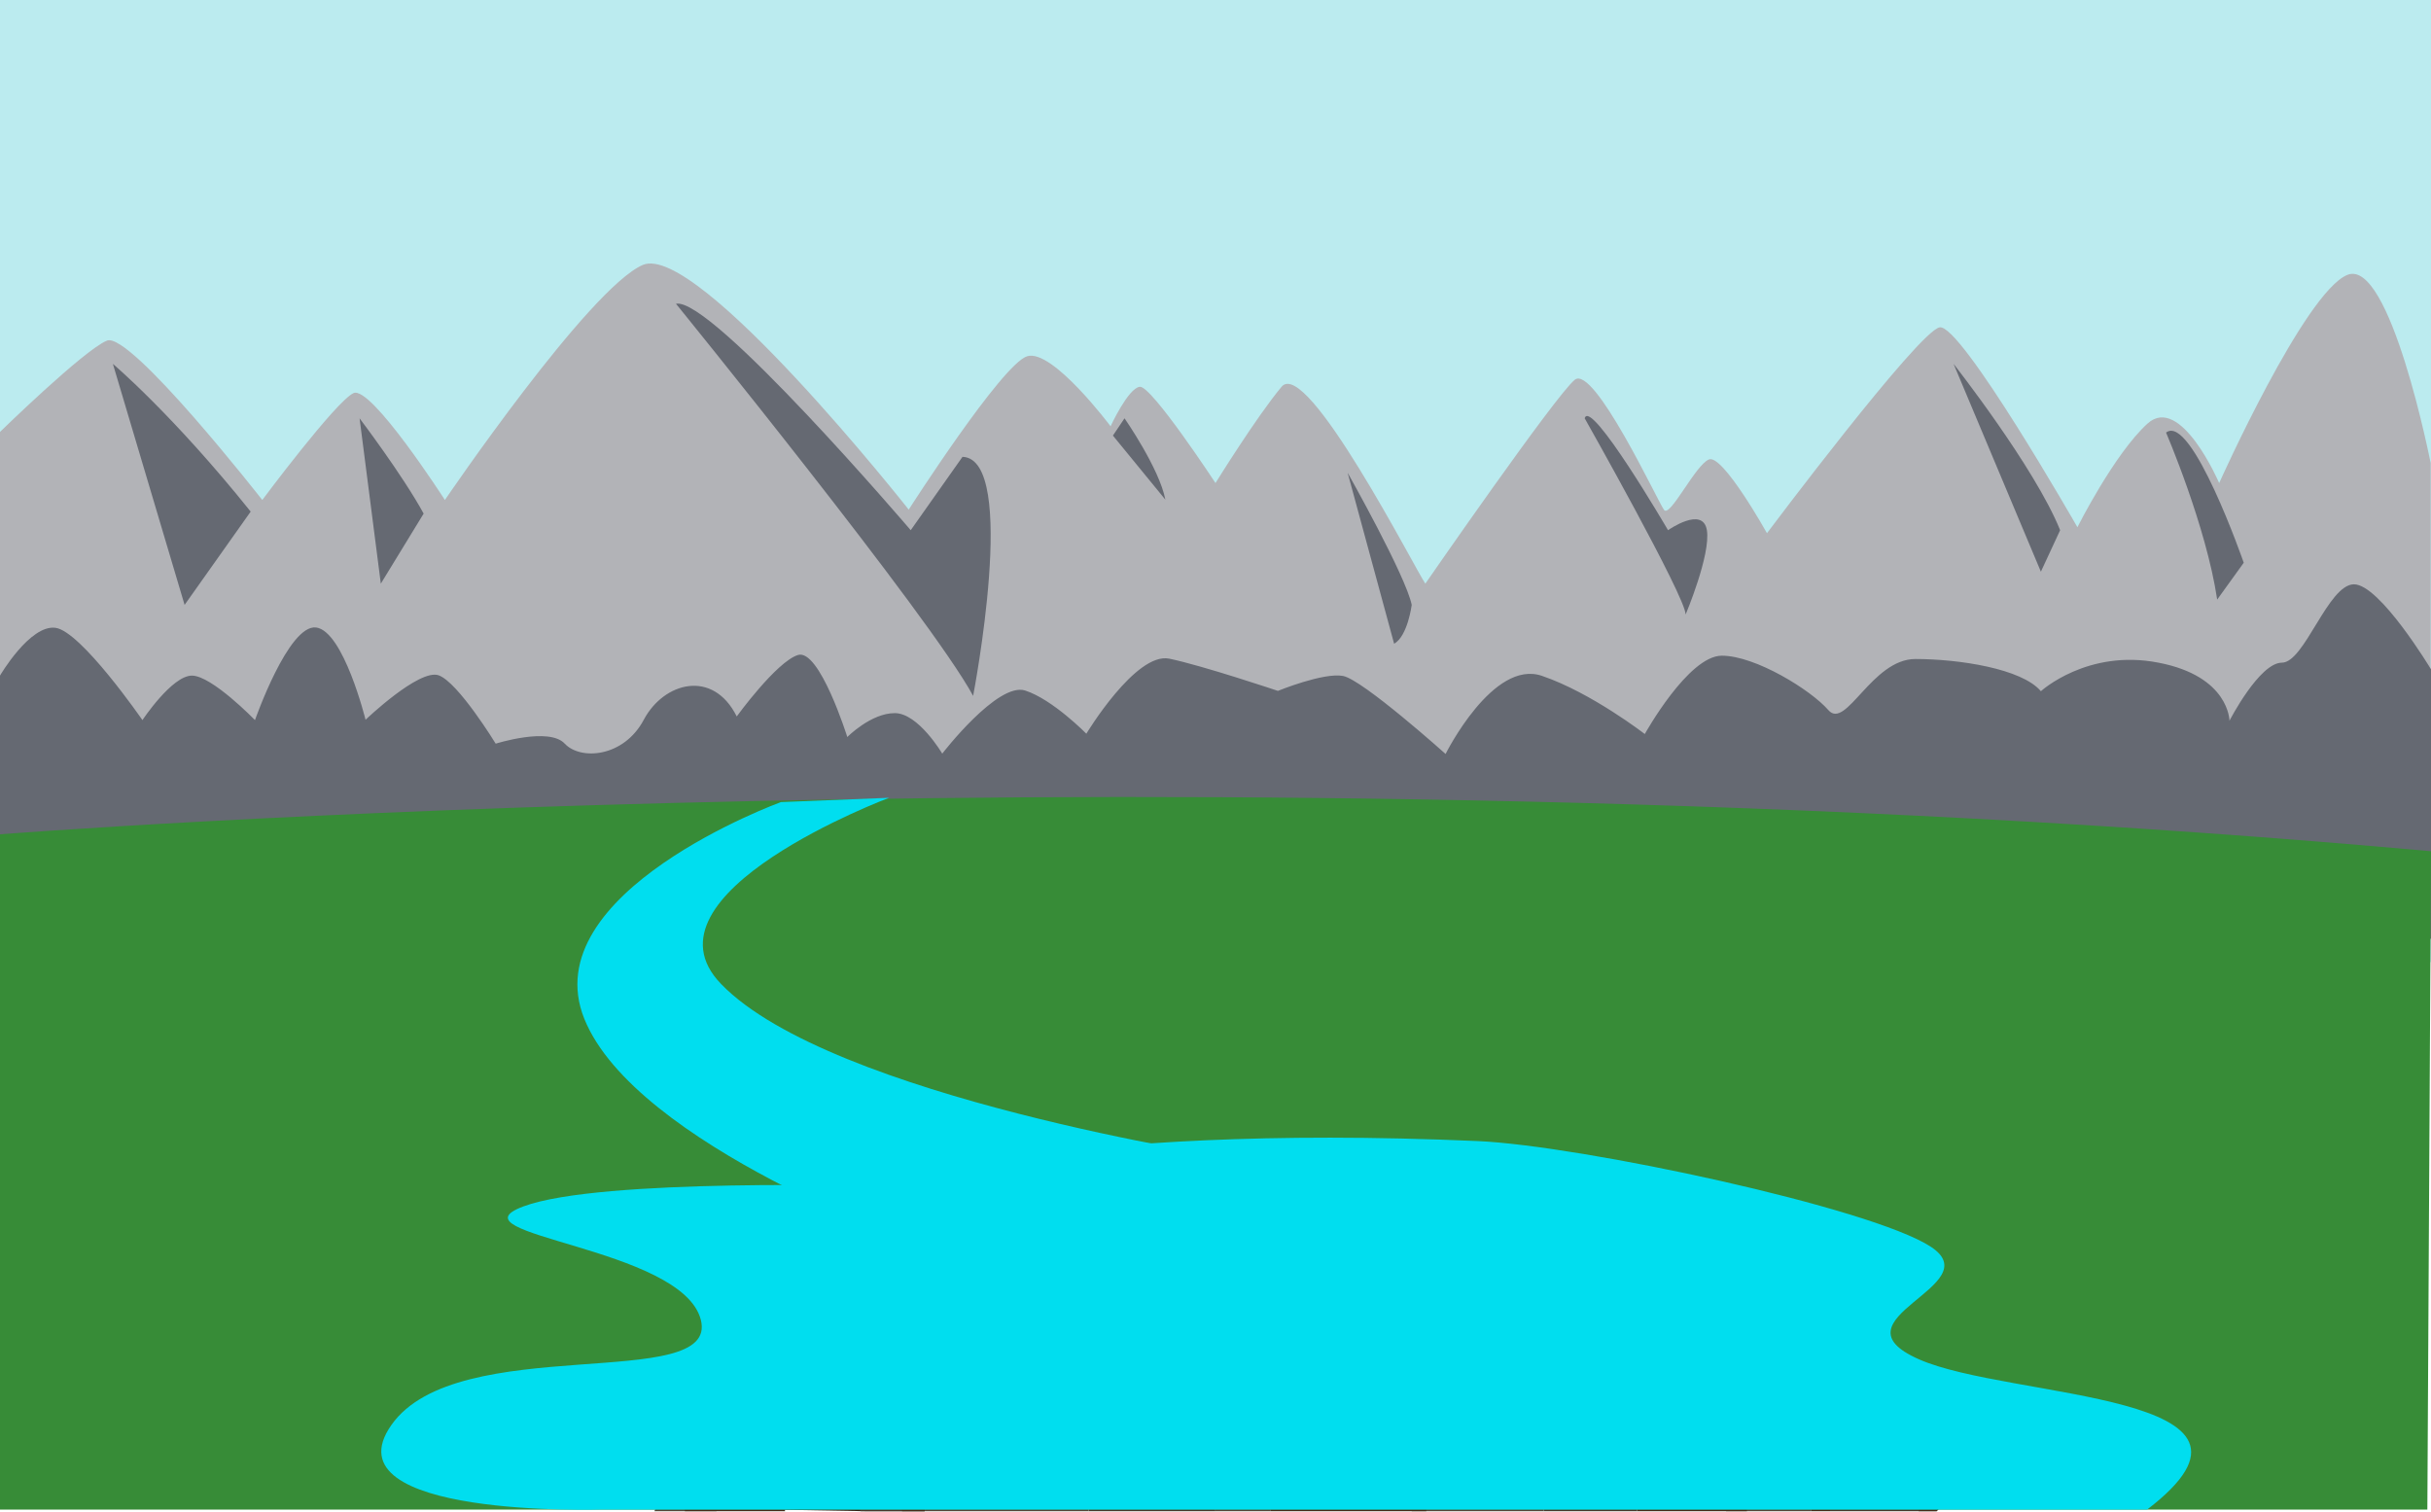
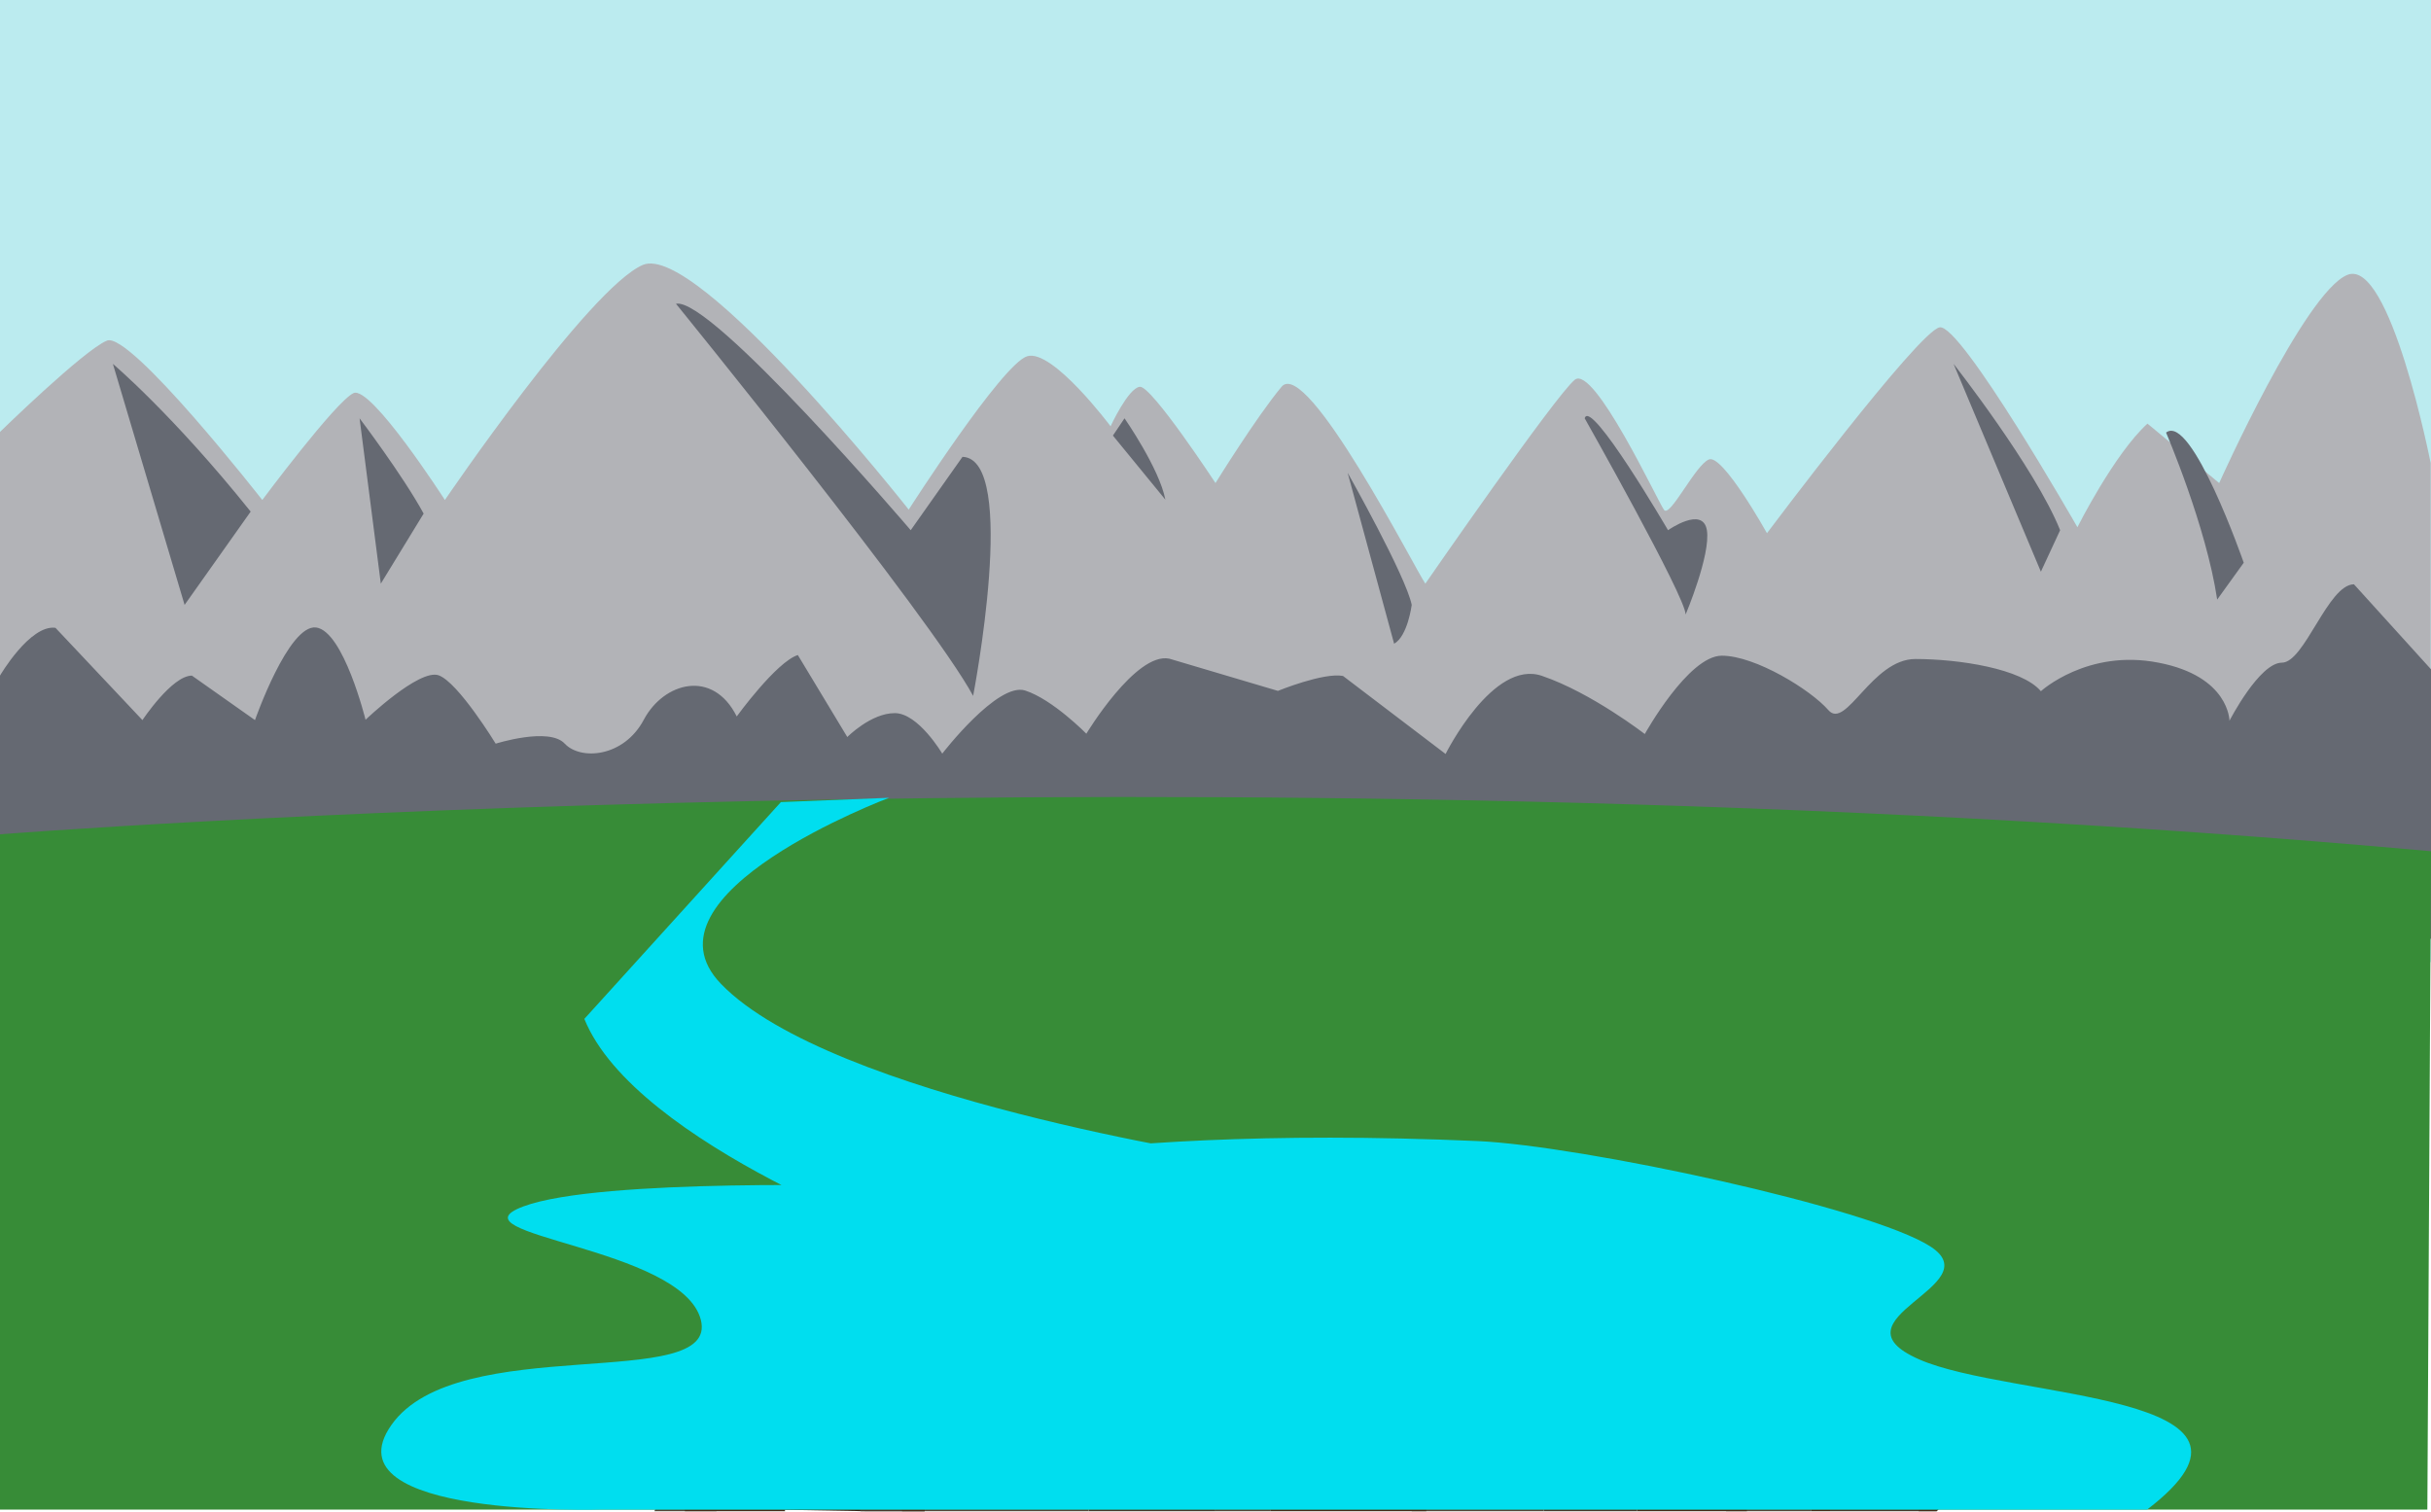
- <svg xmlns="http://www.w3.org/2000/svg" xmlns:xlink="http://www.w3.org/1999/xlink" version="1.1" x="0px" y="0px" viewBox="0 0 732.2 455.4" style="enable-background:new 0 0 732.2 455.4;" xml:space="preserve">
-   <style type="text/css">
- 	.st0{clip-path:url(#SVGID_2_);fill:#331F12;}
- 	.st1{clip-path:url(#SVGID_2_);fill:#564437;}
- 	.st2{clip-path:url(#SVGID_2_);fill:#472B18;}
- 	.st3{clip-path:url(#SVGID_2_);fill:#49372A;}
- 	.st4{fill:#BBEBEF;}
- 	.st5{fill:#B2B3B7;}
- 	.st6{fill:#656972;}
- 	.st7{fill:#378C37;}
- 	.st8{fill:#00DEEF;}
- </style>
+ <svg xmlns="http://www.w3.org/2000/svg" xmlns:xlink="http://www.w3.org/1999/xlink" viewBox="0 0 732.2 455.4" enable-background="new 0 0 732.2 455.4">
+   <style type="text/css">.st0{clip-path:url(#SVGID_2_);fill:#331F12;} .st1{clip-path:url(#SVGID_2_);fill:#564437;} .st2{clip-path:url(#SVGID_2_);fill:#472B18;} .st3{clip-path:url(#SVGID_2_);fill:#49372A;} .st4{fill:#BBEBEF;} .st5{fill:#B2B3B7;} .st6{fill:#656972;} .st7{fill:#378C37;} .st8{fill:#00DEEF;}</style>
  <g id="Layer_2">
    <defs>
-       <path id="SVGID_1_" d="M181.7,242.4l-11.3,7.6h-19.6v8.3l-13.5,4.8l16.1,4.3l-8.3,5.6h14.3l6.1,4.3l10.9,2.2l10,3.1l2.6,7.1    c0,0,31.3,0,38.2,0L206.9,303l8.9,4.8l-12.2,6.9l4.7,5.8l-22.4,21.5l33.1,15.1l-18,24.8l15,27.8l-18.9,45.5h386.2l21.4-23.9    l-26.6-5.3l50-8.6L551.2,403l-5.2-16.4l-31.8-1.7V372h-18.5l-30.8-8.6l-39.8,7.8v-12.9l-50.8,7.8l-14.7-12.1l-31.9,6l-41.4-11    l-18.1-18.3l11.2-10L251,307.9l9.5-5.6l-8.7-3.8l8.1-5.9l-3.2-2.8l-12-1.8l9-3.3l-10.3-3.2l-18.6-1.7l-1.6-2.6l-29.6-0.7l2-6.2    l-19.5-7.8l12.1-11.1l3-9.1L181.7,242.4z" />
+       <path id="SVGID_1_" d="M181.7 242.4l-11.3 7.6h-19.6v8.3l-13.5 4.8 16.1 4.3-8.3 5.6h14.3l6.1 4.3 10.9 2.2 10 3.1 2.6 7.1h38.2l-20.3 13.3 8.9 4.8-12.2 6.9 4.7 5.8-22.4 21.5 33.1 15.1-18 24.8 15 27.8-18.9 45.5h386.2l21.4-23.9-26.6-5.3 50-8.6-76.9-14.4-5.2-16.4-31.8-1.7v-12.9h-18.5l-30.8-8.6-39.8 7.8v-12.9l-50.8 7.8-14.7-12.1-31.9 6-41.4-11-18.1-18.3 11.2-10-28.4-12.8 9.5-5.6-8.7-3.8 8.1-5.9-3.2-2.8-12-1.8 9-3.3-10.3-3.2-18.6-1.7-1.6-2.6-29.6-.7 2-6.2-19.5-7.8 12.1-11.1 3-9.1-9.5.1z" />
    </defs>
    <clipPath id="SVGID_2_">
-       <use xlink:href="#SVGID_1_" style="overflow:visible;" />
+       <use xlink:href="#SVGID_1_" overflow="visible" />
    </clipPath>
-     <path class="st0" d="M203.6,232.9h-66.2L122.7,286l110.1,168.7l45.7,0.8l-7.4-161.8c0,0-7.1-23-29-23.5S203.6,232.9,203.6,232.9z" />
-     <polygon class="st1" points="514.2,384.9 519.9,455.4 545.6,455.4 546,386.6  " />
-     <polygon class="st2" points="551.2,403 551.2,455.4 545.6,455.4 546,386.6  " />
-     <polygon class="st3" points="627.9,417.7 551.2,403 551.2,455.4 612.2,455.4  " />
-     <polygon class="st2" points="577.9,426.3 577.9,455.4 630.6,455.4 604.5,431.6  " />
-     <polygon class="st2" points="495.7,372 493.1,455.4 526.2,455.4 514.2,372  " />
-     <polygon class="st3" points="465,363.4 495.7,372 493.1,455.4 465,455.4  " />
-     <polygon class="st1" points="425.2,371.1 465,363.4 465,455.4 425.2,455.4  " />
-     <polygon class="st2" points="374.5,365.9 425.2,358.2 429.6,455.4 382.6,455.4  " />
-     <polygon class="st1" points="359.8,353.9 366.1,455.4 382.6,455.4 374.5,365.9  " />
-     <polygon class="st3" points="251,307.9 279.6,320.6 278.5,455.4 259.1,455.4  " />
-     <polygon class="st3" points="327.9,359.9 359.8,353.9 366.1,455.4 327.9,455.4  " />
-     <polygon class="st1" points="286.5,348.9 327.9,359.9 327.9,455.4 278.5,455.4  " />
-     <polygon class="st2" points="268.4,330.6 271.7,455.4 278.5,455.4 286.5,348.9  " />
-     <polygon class="st1" points="196.9,455.4 215.8,409.9 215.8,455.4  " />
-     <polygon class="st3" points="227.3,289.8 224.4,397.6 212.3,360.3 206.9,303  " />
-     <polygon class="st1" points="215.8,307.9 203.6,314.8 203.6,365.6 218.7,378.7  " />
-     <polygon class="st2" points="208.2,320.6 209.7,384.9 185.6,366.1 185.8,342.1  " />
-     <polygon class="st2" points="218.9,357.3 200.8,382.1 206.3,455.4 236.5,455.4  " />
+     <path class="st0" d="M203.6 232.9h-66.2l-14.7 53.1 110.1 168.7 45.7.8-7.4-161.8s-7.1-23-29-23.5l-38.5-37.3z" />
+     <path class="st1" d="M514.2 384.9l5.7 70.5h25.7l.4-68.8z" />
+     <path class="st2" d="M551.2 403v52.4h-5.6l.4-68.8z" />
+     <path class="st3" d="M627.9 417.7l-76.7-14.7v52.4h61z" />
+     <path class="st2" d="M577.9 426.3v29.1h52.7l-26.1-23.8zM495.7 372l-2.6 83.4h33.1l-12-83.4z" />
+     <path class="st3" d="M465 363.4l30.7 8.6-2.6 83.4h-28.1z" />
+     <path class="st1" d="M425.2 371.1l39.8-7.7v92h-39.8z" />
+     <path class="st2" d="M374.5 365.9l50.7-7.7 4.4 97.2h-47z" />
+     <path class="st1" d="M359.8 353.9l6.3 101.5h16.5l-8.1-89.5z" />
+     <path class="st3" d="M251 307.9l28.6 12.7-1.1 134.8h-19.4zM327.9 359.9l31.9-6 6.3 101.5h-38.2z" />
+     <path class="st1" d="M286.5 348.9l41.4 11v95.5h-49.4z" />
+     <path class="st2" d="M268.4 330.6l3.3 124.8h6.8l8-106.5z" />
+     <path class="st1" d="M196.9 455.4l18.9-45.5v45.5z" />
+     <path class="st3" d="M227.3 289.8l-2.9 107.8-12.1-37.3-5.4-57.3z" />
+     <path class="st1" d="M215.8 307.9l-12.2 6.9v50.8l15.1 13.1z" />
+     <path class="st2" d="M208.2 320.6l1.5 64.3-24.1-18.8.2-24zM218.9 357.3l-18.1 24.8 5.5 73.3h30.2z" />
  </g>
  <g id="Layer_1">
-     <rect x="0" y="0" class="st4" width="732.2" height="289.8" />
-     <path class="st5" d="M0,130.1c0,0,25.2-24.6,32.2-27.5c7-2.9,46.8,48,46.8,48s22.2-29.8,27.5-32.2c5.3-2.3,27.5,32.2,27.5,32.2   s43.3-63.7,59.6-70.8c16.4-7,80.1,73.7,80.1,73.7s28.1-43.9,35.7-46.2c7.6-2.3,25.1,21.1,25.1,21.1s5.3-11.5,8.8-11.9   c3.5-0.4,22.8,29,22.8,29s12.3-19.9,19.9-29c7.6-9.1,40.4,55.2,43.3,59.3c0,0,39.2-56.7,45-61.4c5.8-4.7,25.1,36.8,26.9,39.2   s9.4-13.5,13.5-15.2c4.1-1.8,17.5,22.2,17.5,22.2s45.6-60.8,52-62c6.4-1.2,41.5,60.2,41.5,60.2s11.1-22.1,21.1-31.2   s21.6,17.9,21.6,17.9s25.7-57.4,38.6-62.7c12.9-5.3,25.1,56.7,25.1,56.7v84.8L0,240.1V130.1z" />
-     <path class="st6" d="M75.5,154.1l-19.9,28.1L34,109.6C34,109.6,52.1,124.9,75.5,154.1z" />
-     <path class="st6" d="M108.3,126c0,0,12.9,17,19.3,28.7l-12.9,21.1L108.3,126z" />
-     <path class="st6" d="M203.6,91.5c0,0,76.6,94.3,89.5,118.1c0,0,13.8-71.4-3.2-72l-15.6,22.1C274.3,159.7,214.1,89.2,203.6,91.5z" />
-     <path class="st6" d="M338.7,126c0,0,10.5,15.1,12.3,24.5l-15.8-19.3L338.7,126z" />
-     <path class="st6" d="M405.9,142.4c0,0,17.5,31,19.3,39.8c0,0-1.2,9.4-5.3,11.7L405.9,142.4z" />
-     <path class="st6" d="M477.3,126c0,0,30.4,53.8,30.4,59.1c0,0,7.6-18,6.4-25.4c-1.2-7.4-11.7,0-11.7,0S479,119.6,477.3,126z" />
-     <path class="st6" d="M620.5,159.7l-5.8,12.5l-26.3-62.6C588.4,109.6,612.9,140.8,620.5,159.7z" />
-     <path class="st6" d="M652.4,130.3c0,0,12.1,28.1,15.4,50.3l8-11.1C675.8,169.5,660.1,124.3,652.4,130.3z" />
-     <path class="st6" d="M0,203.5c0,0,9-15.4,16.7-14.4s26.2,27.8,26.2,27.8s8.9-13.4,14.9-13.4s19,13.4,19,13.4S86.9,188,95.2,189   c8.3,1.1,14.9,27.8,14.9,27.8s16.1-15.4,22-13.4c5.9,2.1,17.2,20.6,17.2,20.6s16.1-5.1,20.8,0c4.8,5.1,17.8,4.1,23.8-7.2   s20.8-15.4,28-1c0,0,11.9-16.4,18.4-18.5s14.9,24.7,14.9,24.7s7.1-7.2,14.3-7.2c7.1,0,14.3,12.2,14.3,12.2s16.7-21.7,25-19   c8.3,2.7,18.4,13,18.4,13s14.9-24.7,25-22.6s32.7,9.7,32.7,9.7s13.7-5.6,19.6-4.5s30.9,23.5,30.9,23.5s14.3-28.7,29.1-23.5   c14.9,5.1,30.9,17.5,30.9,17.5s13.1-23.6,23.2-23.6s26.8,10.3,32.1,16.4s13.1-15.4,26.2-15.4s32.1,2.9,37.8,9.7   c0,0,14-12.8,35.4-8.6c21.4,4.1,21.4,17.5,21.4,17.5s9-17.5,15.8-17.5c6.8,0,13.9-23.6,21.7-23.6s23.2,25.6,23.2,25.6v81.3   c0,0-25.3-29.8-375.3-29.8C31.5,252.9,0,282.7,0,282.7V203.5z" />
-     <path class="st7" d="M0,251.3c0,0,360.8-28.4,732.2,5.1l-1.1,198.3H-1.1L0,251.3z" />
-     <path class="st8" d="M235.2,241.6c0,0,27.8-1.1,32.6-1.3c0,0-77,28.9-50.6,56.1c33.1,34.2,154.1,52.4,154.1,52.4l-93.7,26.7   c0,0-86.2-30.5-101.6-68.6S235.2,241.6,235.2,241.6z" />
-     <path class="st8" d="M181.6,454.7c0,0-83.6,2.7-63.7-25.5c19.9-28.3,98.7-9.5,93.2-31.6c-5.5-22.1-76.7-25.5-53.5-34.2   c23.2-8.7,107.7-6.1,107.7-6.1s52.2-19.2,179.8-13.6c31.2,1.4,118.3,20,136.4,31.8s-30.9,21.8-3.6,33.9   c27.4,12.2,115.1,9.9,68.8,45.3H181.6z" />
+     <path class="st4" d="M0 0h732.2v289.8h-732.2z" />
+     <path class="st5" d="M0 130.1s25.2-24.6 32.2-27.5c7-2.9 46.8 48 46.8 48s22.2-29.8 27.5-32.2c5.3-2.3 27.5 32.2 27.5 32.2s43.3-63.7 59.6-70.8c16.4-7 80.1 73.7 80.1 73.7s28.1-43.9 35.7-46.2c7.6-2.3 25.1 21.1 25.1 21.1s5.3-11.5 8.8-11.9c3.5-.4 22.8 29 22.8 29s12.3-19.9 19.9-29c7.6-9.1 40.4 55.2 43.3 59.3 0 0 39.2-56.7 45-61.4 5.8-4.7 25.1 36.8 26.9 39.2s9.4-13.5 13.5-15.2c4.1-1.8 17.5 22.2 17.5 22.2s45.6-60.8 52-62c6.4-1.2 41.5 60.2 41.5 60.2s11.1-22.1 21.1-31.2l21.6 17.9s25.7-57.4 38.6-62.7c12.9-5.3 25.1 56.7 25.1 56.7v84.8l-732.1 15.8v-110z" />
+     <path class="st6" d="M75.5 154.1l-19.9 28.1-21.6-72.6s18.1 15.3 41.5 44.5zM108.3 126s12.9 17 19.3 28.7l-12.9 21.1-6.4-49.8zM203.6 91.5s76.6 94.3 89.5 118.1c0 0 13.8-71.4-3.2-72l-15.6 22.1s-60.2-70.5-70.7-68.2zM338.7 126s10.5 15.1 12.3 24.5l-15.8-19.3 3.5-5.2zM405.9 142.4s17.5 31 19.3 39.8c0 0-1.2 9.4-5.3 11.7l-14-51.5zM477.3 126s30.4 53.8 30.4 59.1c0 0 7.6-18 6.4-25.4-1.2-7.4-11.7 0-11.7 0s-23.4-40.1-25.1-33.7zM620.5 159.7l-5.8 12.5-26.3-62.6s24.5 31.2 32.1 50.1zM652.4 130.3s12.1 28.1 15.4 50.3l8-11.1s-15.7-45.2-23.4-39.2zM0 203.5s9-15.4 16.7-14.4l26.2 27.8s8.9-13.4 14.9-13.4l19 13.4s10.1-28.9 18.4-27.9c8.3 1.1 14.9 27.8 14.9 27.8s16.1-15.4 22-13.4c5.9 2.1 17.2 20.6 17.2 20.6s16.1-5.1 20.8 0c4.8 5.1 17.8 4.1 23.8-7.2s20.8-15.4 28-1c0 0 11.9-16.4 18.4-18.5l14.9 24.7s7.1-7.2 14.3-7.2c7.1 0 14.3 12.2 14.3 12.2s16.7-21.7 25-19c8.3 2.7 18.4 13 18.4 13s14.9-24.7 25-22.6l32.7 9.7s13.7-5.6 19.6-4.5l30.9 23.5s14.3-28.7 29.1-23.5c14.9 5.1 30.9 17.5 30.9 17.5s13.1-23.6 23.2-23.6 26.8 10.3 32.1 16.4 13.1-15.4 26.2-15.4 32.1 2.9 37.8 9.7c0 0 14-12.8 35.4-8.6 21.4 4.1 21.4 17.5 21.4 17.5s9-17.5 15.8-17.5c6.8 0 13.9-23.6 21.7-23.6l23.2 25.6v81.3s-25.3-29.8-375.3-29.8c-325.4-.2-356.9 29.6-356.9 29.6v-79.2z" />
+     <path class="st7" d="M0 251.3s360.8-28.4 732.2 5.1l-1.1 198.3h-732.2l1.1-203.4z" />
+     <path class="st8" d="M235.2 241.6s27.8-1.1 32.6-1.3c0 0-77 28.9-50.6 56.1 33.1 34.2 154.1 52.4 154.1 52.4l-93.7 26.7s-86.2-30.5-101.6-68.6l59.2-65.3zM181.6 454.7s-83.6 2.7-63.7-25.5c19.9-28.3 98.7-9.5 93.2-31.6s-76.7-25.5-53.5-34.2c23.2-8.7 107.7-6.1 107.7-6.1s52.2-19.2 179.8-13.6c31.2 1.4 118.3 20 136.4 31.8s-30.9 21.8-3.6 33.9c27.4 12.2 115.1 9.9 68.8 45.3h-465.1z" />
  </g>
</svg>
